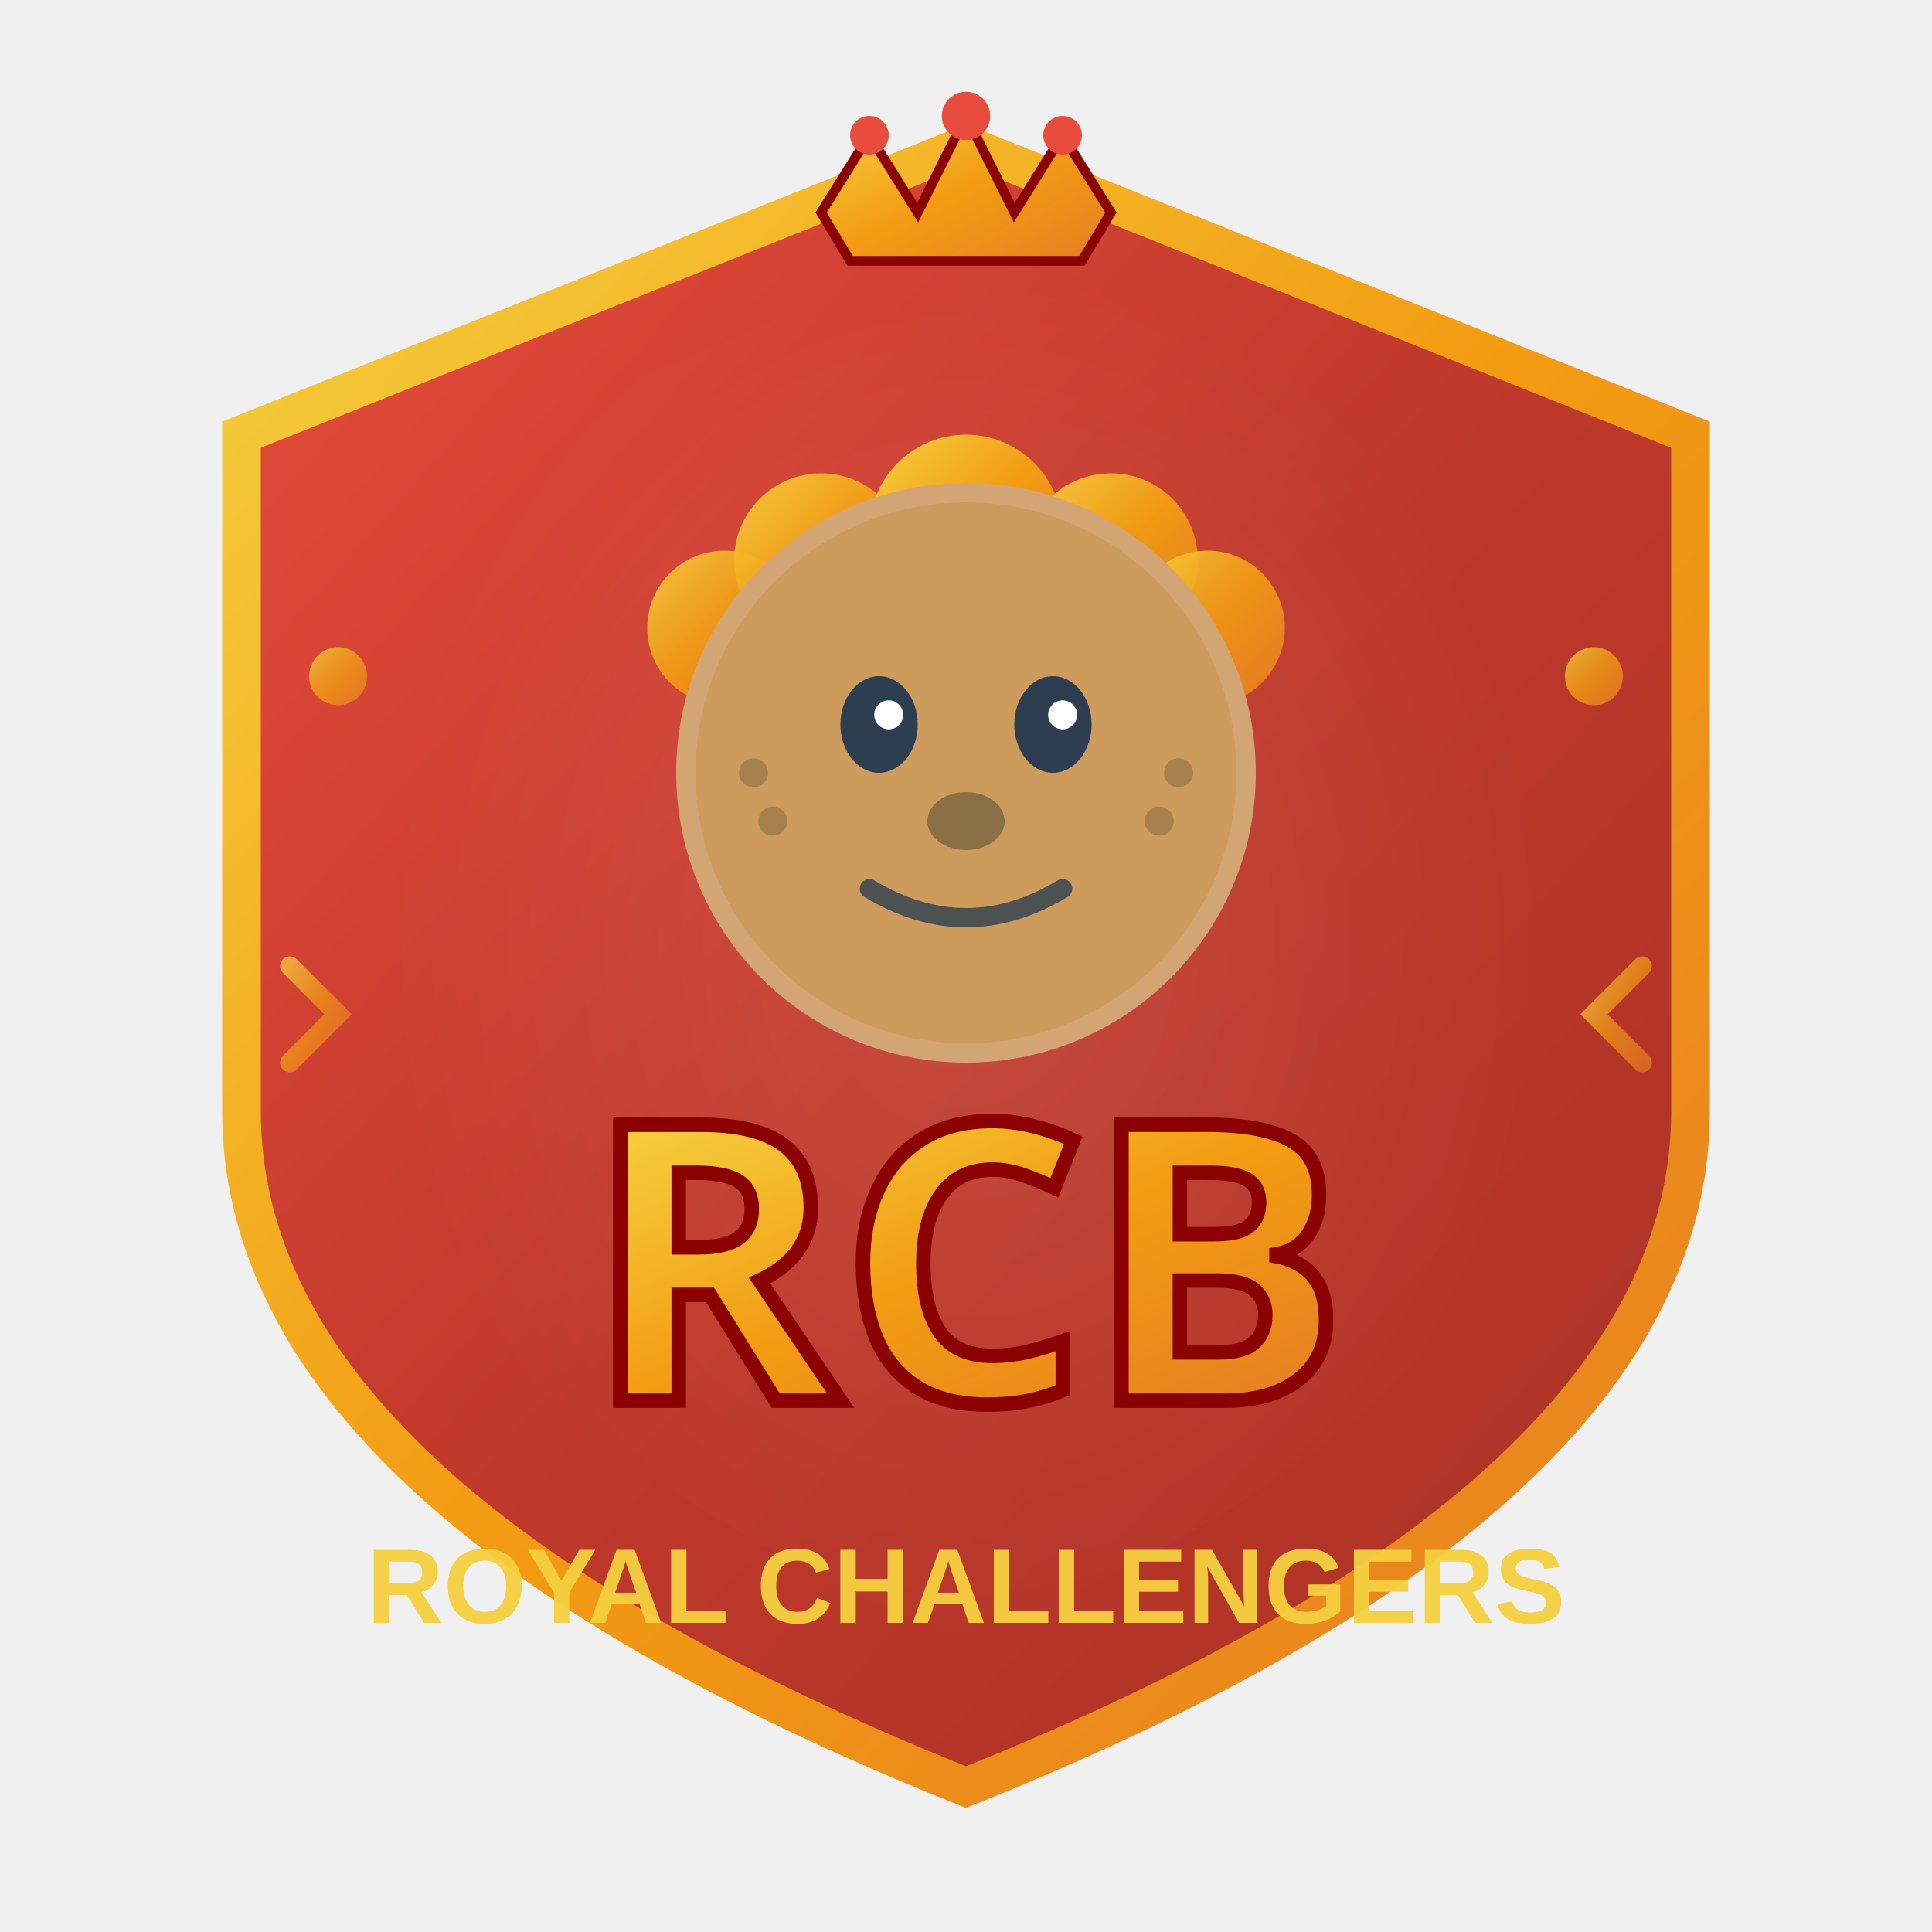
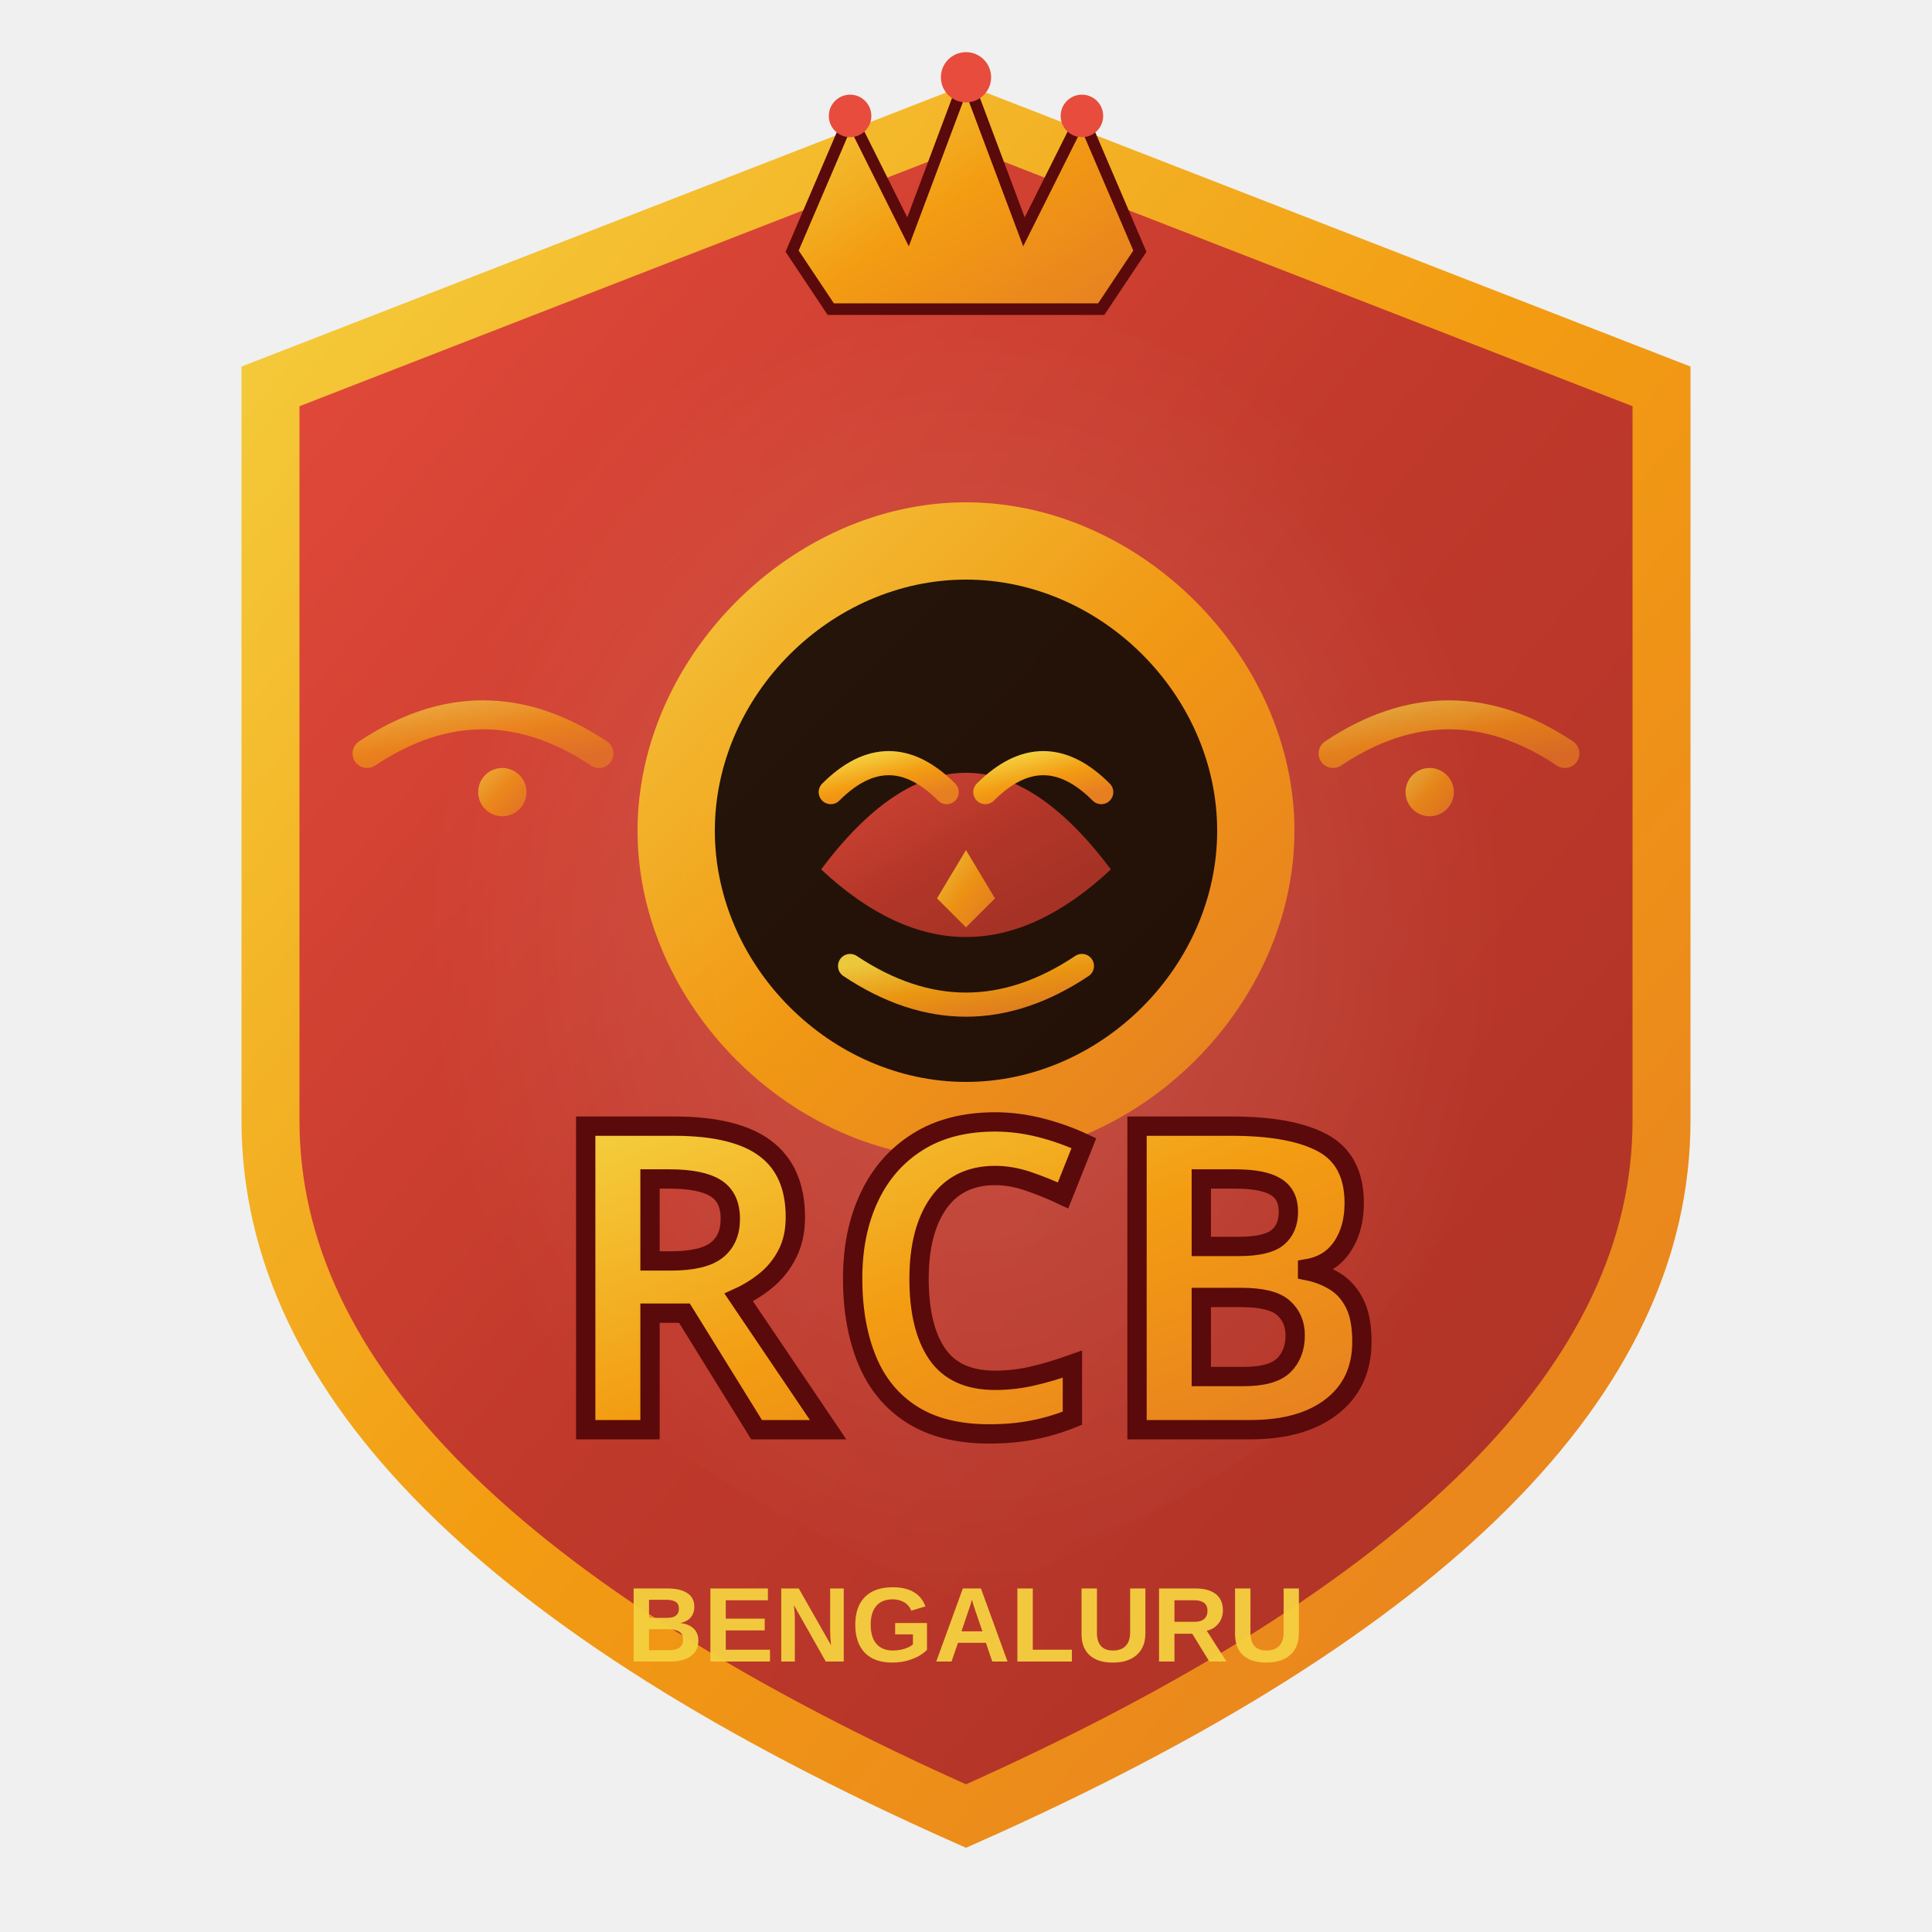
<svg xmlns="http://www.w3.org/2000/svg" width="200" height="200" viewBox="0 0 200 200">
  <defs>
    <linearGradient id="rcb-red" x1="0%" y1="0%" x2="100%" y2="100%">
      <stop offset="0%" style="stop-color:#E74C3C;stop-opacity:1" />
      <stop offset="50%" style="stop-color:#C0392B;stop-opacity:1" />
      <stop offset="100%" style="stop-color:#A93226;stop-opacity:1" />
    </linearGradient>
    <linearGradient id="rcb-gold" x1="0%" y1="0%" x2="100%" y2="100%">
      <stop offset="0%" style="stop-color:#F4D03F;stop-opacity:1" />
      <stop offset="50%" style="stop-color:#F39C12;stop-opacity:1" />
      <stop offset="100%" style="stop-color:#E67E22;stop-opacity:1" />
    </linearGradient>
    <radialGradient id="rcb-shine" cx="50%" cy="50%">
-       <stop offset="0%" style="stop-color:#FFFFFF;stop-opacity:0.3" />
+       <stop offset="0%" style="stop-color:#FFFFFF;stop-opacity:0.4" />
      <stop offset="100%" style="stop-color:#FFFFFF;stop-opacity:0" />
    </radialGradient>
  </defs>
-   <path d="M100 15 L175 45 L175 115 Q175 155 100 185 Q25 155 25 115 L25 45 Z" fill="url(#rcb-red)" stroke="url(#rcb-gold)" stroke-width="4" />
-   <path d="M100 25 L160 50 L160 110 Q160 145 100 170 Q40 145 40 110 L40 50 Z" fill="url(#rcb-shine)" opacity="0.3" />
-   <g transform="translate(100, 80)">
-     <g fill="url(#rcb-gold)">
-       <circle cx="-25" cy="-15" r="8" opacity="0.9" />
-       <circle cx="-15" cy="-22" r="9" opacity="0.95" />
-       <circle cx="0" cy="-25" r="10" />
-       <circle cx="15" cy="-22" r="9" opacity="0.95" />
-       <circle cx="25" cy="-15" r="8" opacity="0.9" />
-       <ellipse cx="-20" cy="-5" rx="7" ry="10" opacity="0.85" />
-       <ellipse cx="20" cy="-5" rx="7" ry="10" opacity="0.85" />
-     </g>
-     <circle cx="0" cy="0" r="30" fill="#D4A574" />
-     <circle cx="0" cy="0" r="28" fill="#CD9B5B" />
-     <ellipse cx="-9" cy="-5" rx="4" ry="5" fill="#2C3E50" />
-     <ellipse cx="9" cy="-5" rx="4" ry="5" fill="#2C3E50" />
-     <circle cx="-8" cy="-6" r="1.5" fill="#FFFFFF" />
-     <circle cx="10" cy="-6" r="1.5" fill="#FFFFFF" />
-     <ellipse cx="0" cy="5" rx="4" ry="3" fill="#8B6F47" />
-     <path d="M-10,12 Q0,18 10,12" stroke="#2C3E50" stroke-width="2" fill="none" stroke-linecap="round" opacity="0.8" />
-     <circle cx="-20" cy="5" r="1.5" fill="#8B6F47" opacity="0.6" />
-     <circle cx="-22" cy="0" r="1.5" fill="#8B6F47" opacity="0.6" />
-     <circle cx="20" cy="5" r="1.5" fill="#8B6F47" opacity="0.6" />
-     <circle cx="22" cy="0" r="1.5" fill="#8B6F47" opacity="0.6" />
+   <path d="M100 12 L172 40 L172 116 Q172 156 100 188 Q28 156 28 116 L28 40 Z" fill="url(#rcb-red)" stroke="url(#rcb-gold)" stroke-width="6" />
+   <path d="M100 28 L156 50 L156 112 Q156 142 100 166 Q44 142 44 112 L44 50 Z" fill="url(#rcb-shine)" opacity="0.35" />
+   <g transform="translate(100, 86)">
+     <path d="M0 -34 C-18 -34 -34 -18 -34 0 C-34 18 -18 34 0 34 C18 34 34 18 34 0 C34 -18 18 -34 0 -34 Z" fill="url(#rcb-gold)" opacity="0.95" />
+     <path d="M0 -26 C-14 -26 -26 -14 -26 0 C-26 14 -14 26 0 26 C14 26 26 14 26 0 C26 -14 14 -26 0 -26 Z" fill="#120606" opacity="0.92" />
+     <path d="M-15 4 Q0 -16 15 4 Q0 18 -15 4 Z" fill="url(#rcb-red)" opacity="0.9" />
+     <path d="M-14 -4 Q-8 -10 -2 -4" stroke="url(#rcb-gold)" stroke-width="2.5" fill="none" stroke-linecap="round" />
+     <path d="M2 -4 Q8 -10 14 -4" stroke="url(#rcb-gold)" stroke-width="2.5" fill="none" stroke-linecap="round" />
+     <path d="M0 2 L-3 7 L0 10 L3 7 Z" fill="url(#rcb-gold)" opacity="0.9" />
+     <path d="M-12,14 Q0,22 12,14" stroke="url(#rcb-gold)" stroke-width="2.5" fill="none" stroke-linecap="round" opacity="0.95" />
+     <path d="M-18 6 L-28 6" stroke="url(#rcb-gold)" stroke-width="2" stroke-linecap="round" opacity="0.65" />
+     <path d="M18 6 L28 6" stroke="url(#rcb-gold)" stroke-width="2" stroke-linecap="round" opacity="0.65" />
  </g>
-   <text x="100" y="145" font-family="Arial Black, sans-serif" font-size="40" font-weight="900" fill="url(#rcb-gold)" text-anchor="middle" stroke="#8B0000" stroke-width="1.5">RCB</text>
-   <text x="100" y="168" font-family="Arial, sans-serif" font-size="11" font-weight="bold" fill="#F4D03F" text-anchor="middle" opacity="0.95">ROYAL CHALLENGERS</text>
+   <text x="100" y="148" font-family="Arial Black, sans-serif" font-size="44" font-weight="900" fill="url(#rcb-gold)" text-anchor="middle" stroke="#5A0A0A" stroke-width="2">RCB</text>
+   <text x="100" y="172" font-family="Arial, sans-serif" font-size="11" font-weight="bold" fill="#F4D03F" text-anchor="middle" opacity="0.95">BENGALURU</text>
  <g transform="translate(100, 22)">
-     <path d="M-15,0 L-10,-8 L-5,0 L0,-10 L5,0 L10,-8 L15,0 L12,5 L-12,5 Z" fill="url(#rcb-gold)" stroke="#8B0000" stroke-width="1" />
-     <circle cx="-10" cy="-8" r="2" fill="#E74C3C" />
-     <circle cx="0" cy="-10" r="2.5" fill="#E74C3C" />
-     <circle cx="10" cy="-8" r="2" fill="#E74C3C" />
+     <path d="M-18,4 L-12,-10 L-6,2 L0,-14 L6,2 L12,-10 L18,4 L14,10 L-14,10 Z" fill="url(#rcb-gold)" stroke="#5A0A0A" stroke-width="1.2" />
+     <circle cx="-12" cy="-10" r="2.2" fill="#E74C3C" />
+     <circle cx="0" cy="-14" r="2.6" fill="#E74C3C" />
+     <circle cx="12" cy="-10" r="2.2" fill="#E74C3C" />
  </g>
-   <circle cx="35" cy="70" r="3" fill="url(#rcb-gold)" opacity="0.8" />
-   <circle cx="165" cy="70" r="3" fill="url(#rcb-gold)" opacity="0.8" />
-   <path d="M30,100 L35,105 L30,110" stroke="url(#rcb-gold)" stroke-width="2" fill="none" opacity="0.7" stroke-linecap="round" />
-   <path d="M170,100 L165,105 L170,110" stroke="url(#rcb-gold)" stroke-width="2" fill="none" opacity="0.7" stroke-linecap="round" />
+   <path d="M38 78 Q50 70 62 78" stroke="url(#rcb-gold)" stroke-width="3" fill="none" opacity="0.7" stroke-linecap="round" />
+   <path d="M162 78 Q150 70 138 78" stroke="url(#rcb-gold)" stroke-width="3" fill="none" opacity="0.7" stroke-linecap="round" />
+   <circle cx="52" cy="82" r="2.5" fill="url(#rcb-gold)" opacity="0.75" />
+   <circle cx="148" cy="82" r="2.5" fill="url(#rcb-gold)" opacity="0.75" />
</svg>
